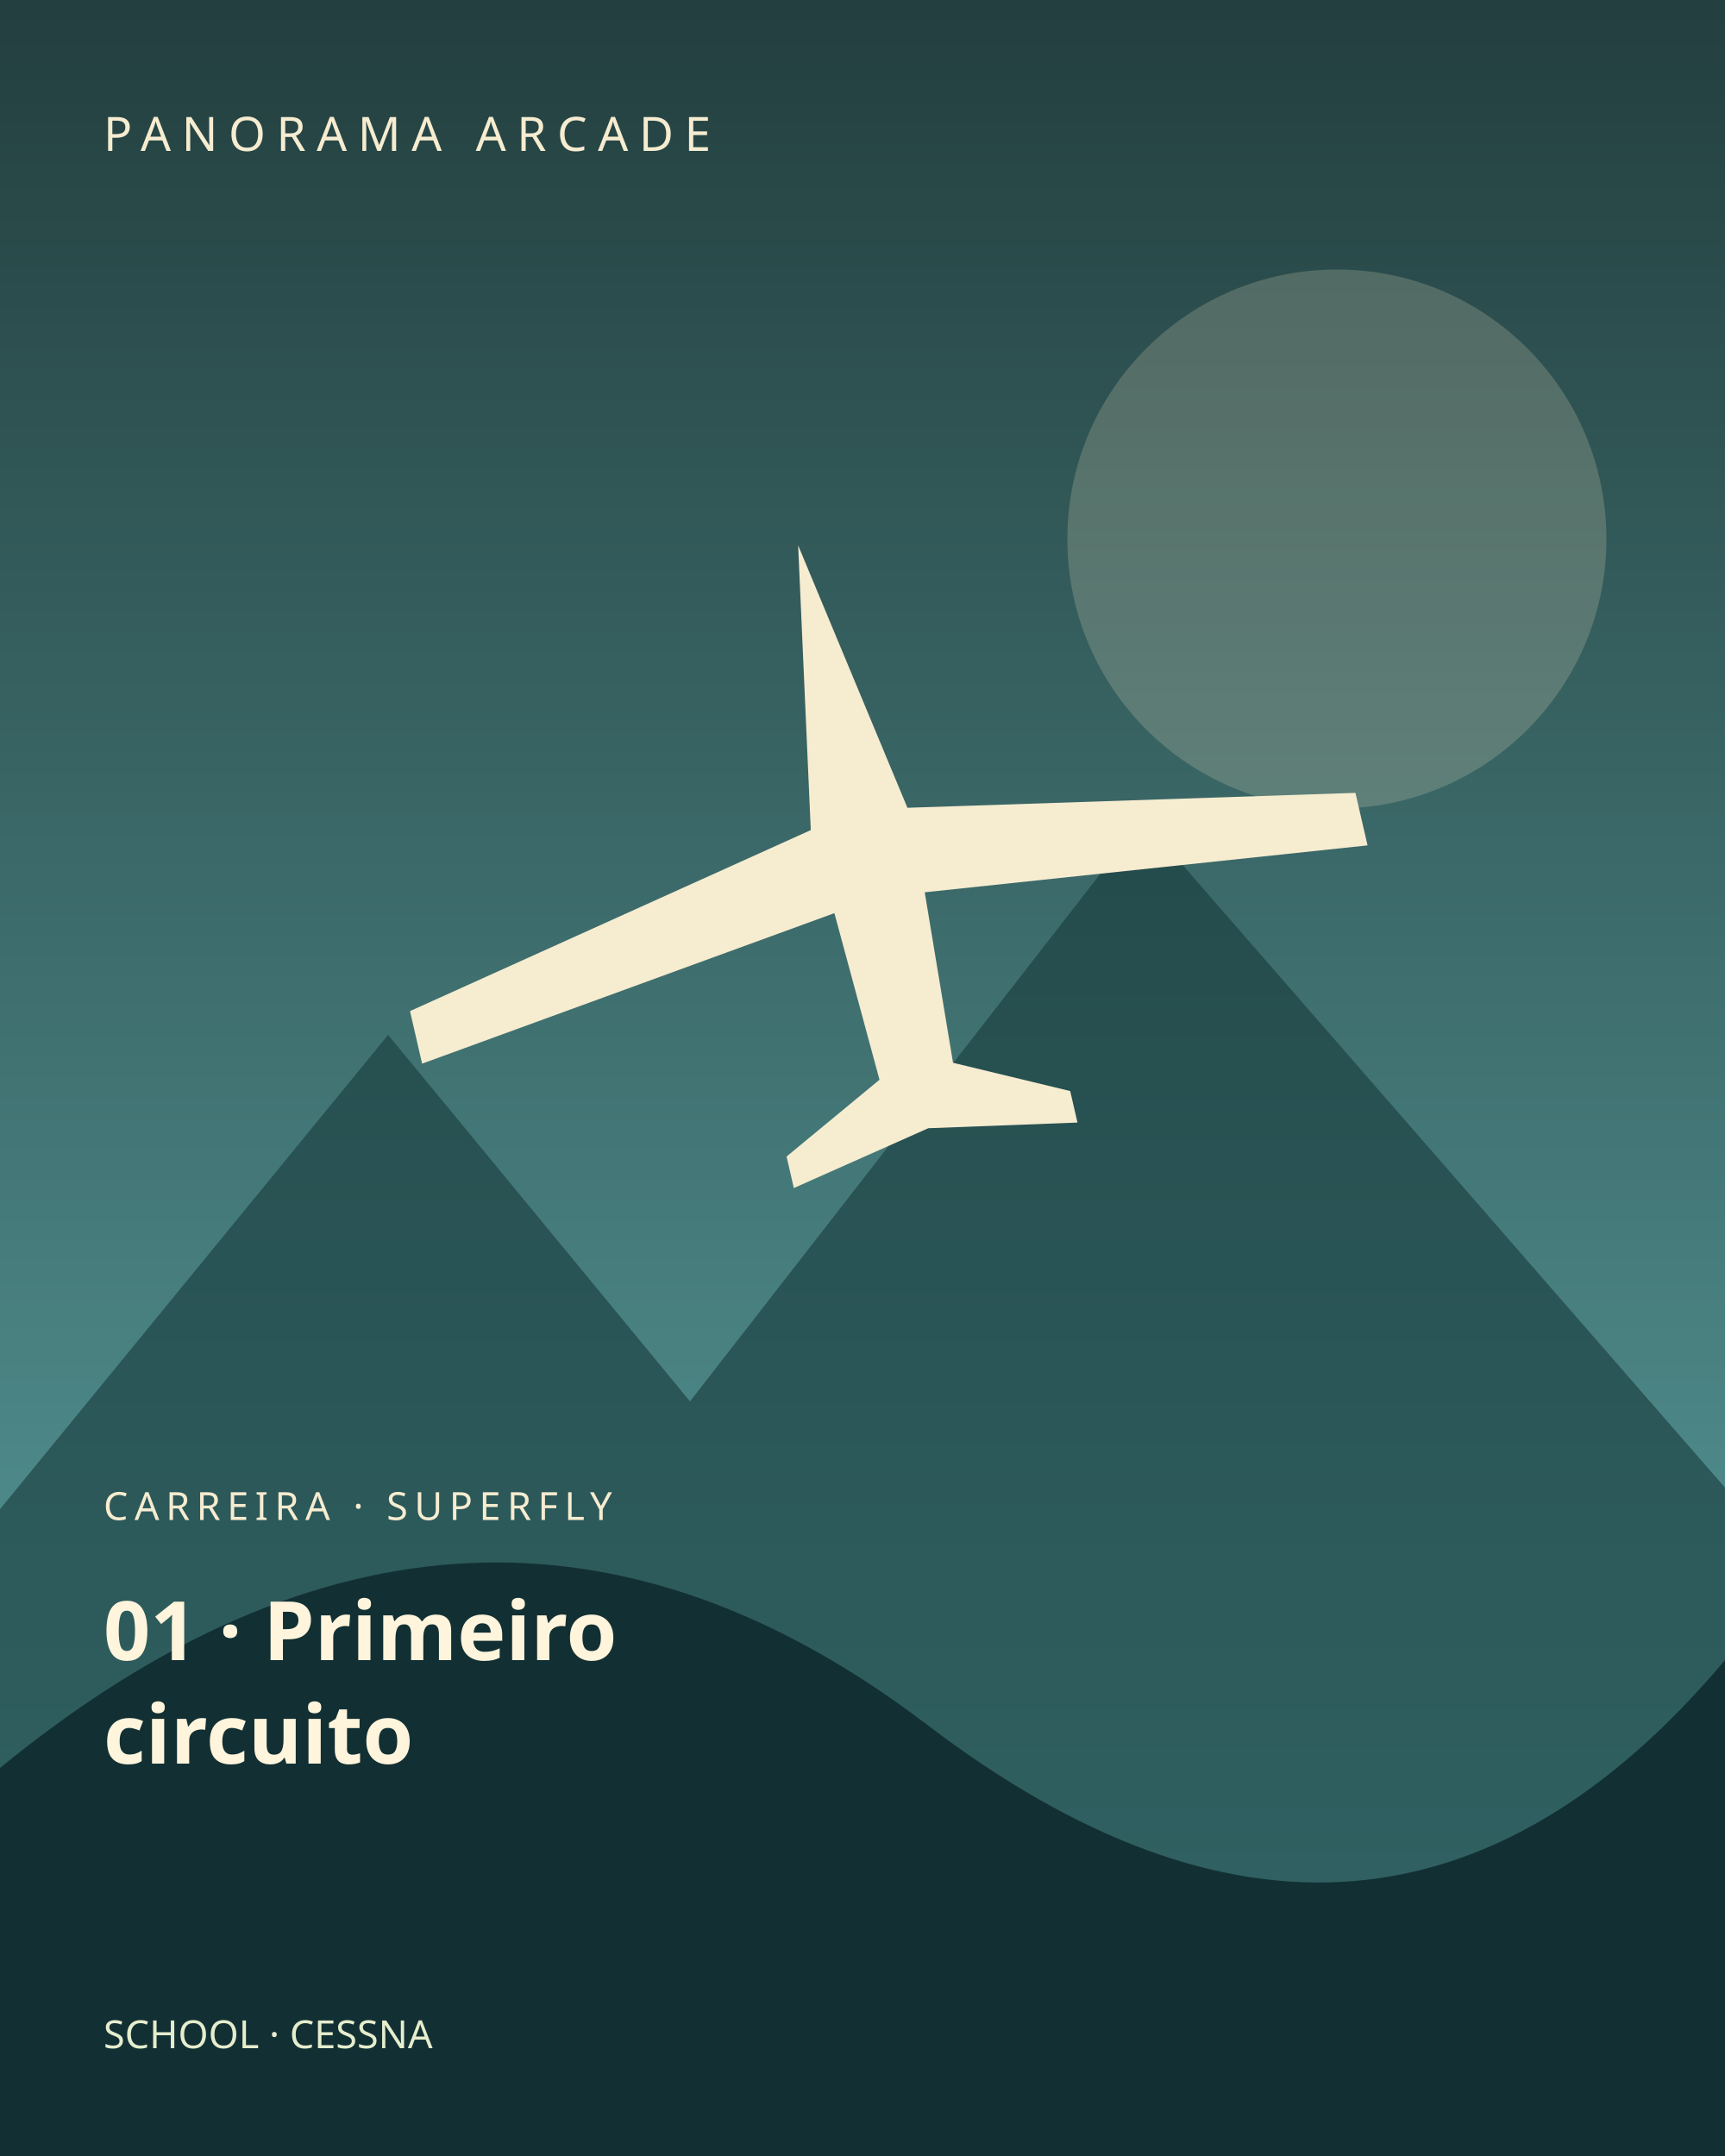
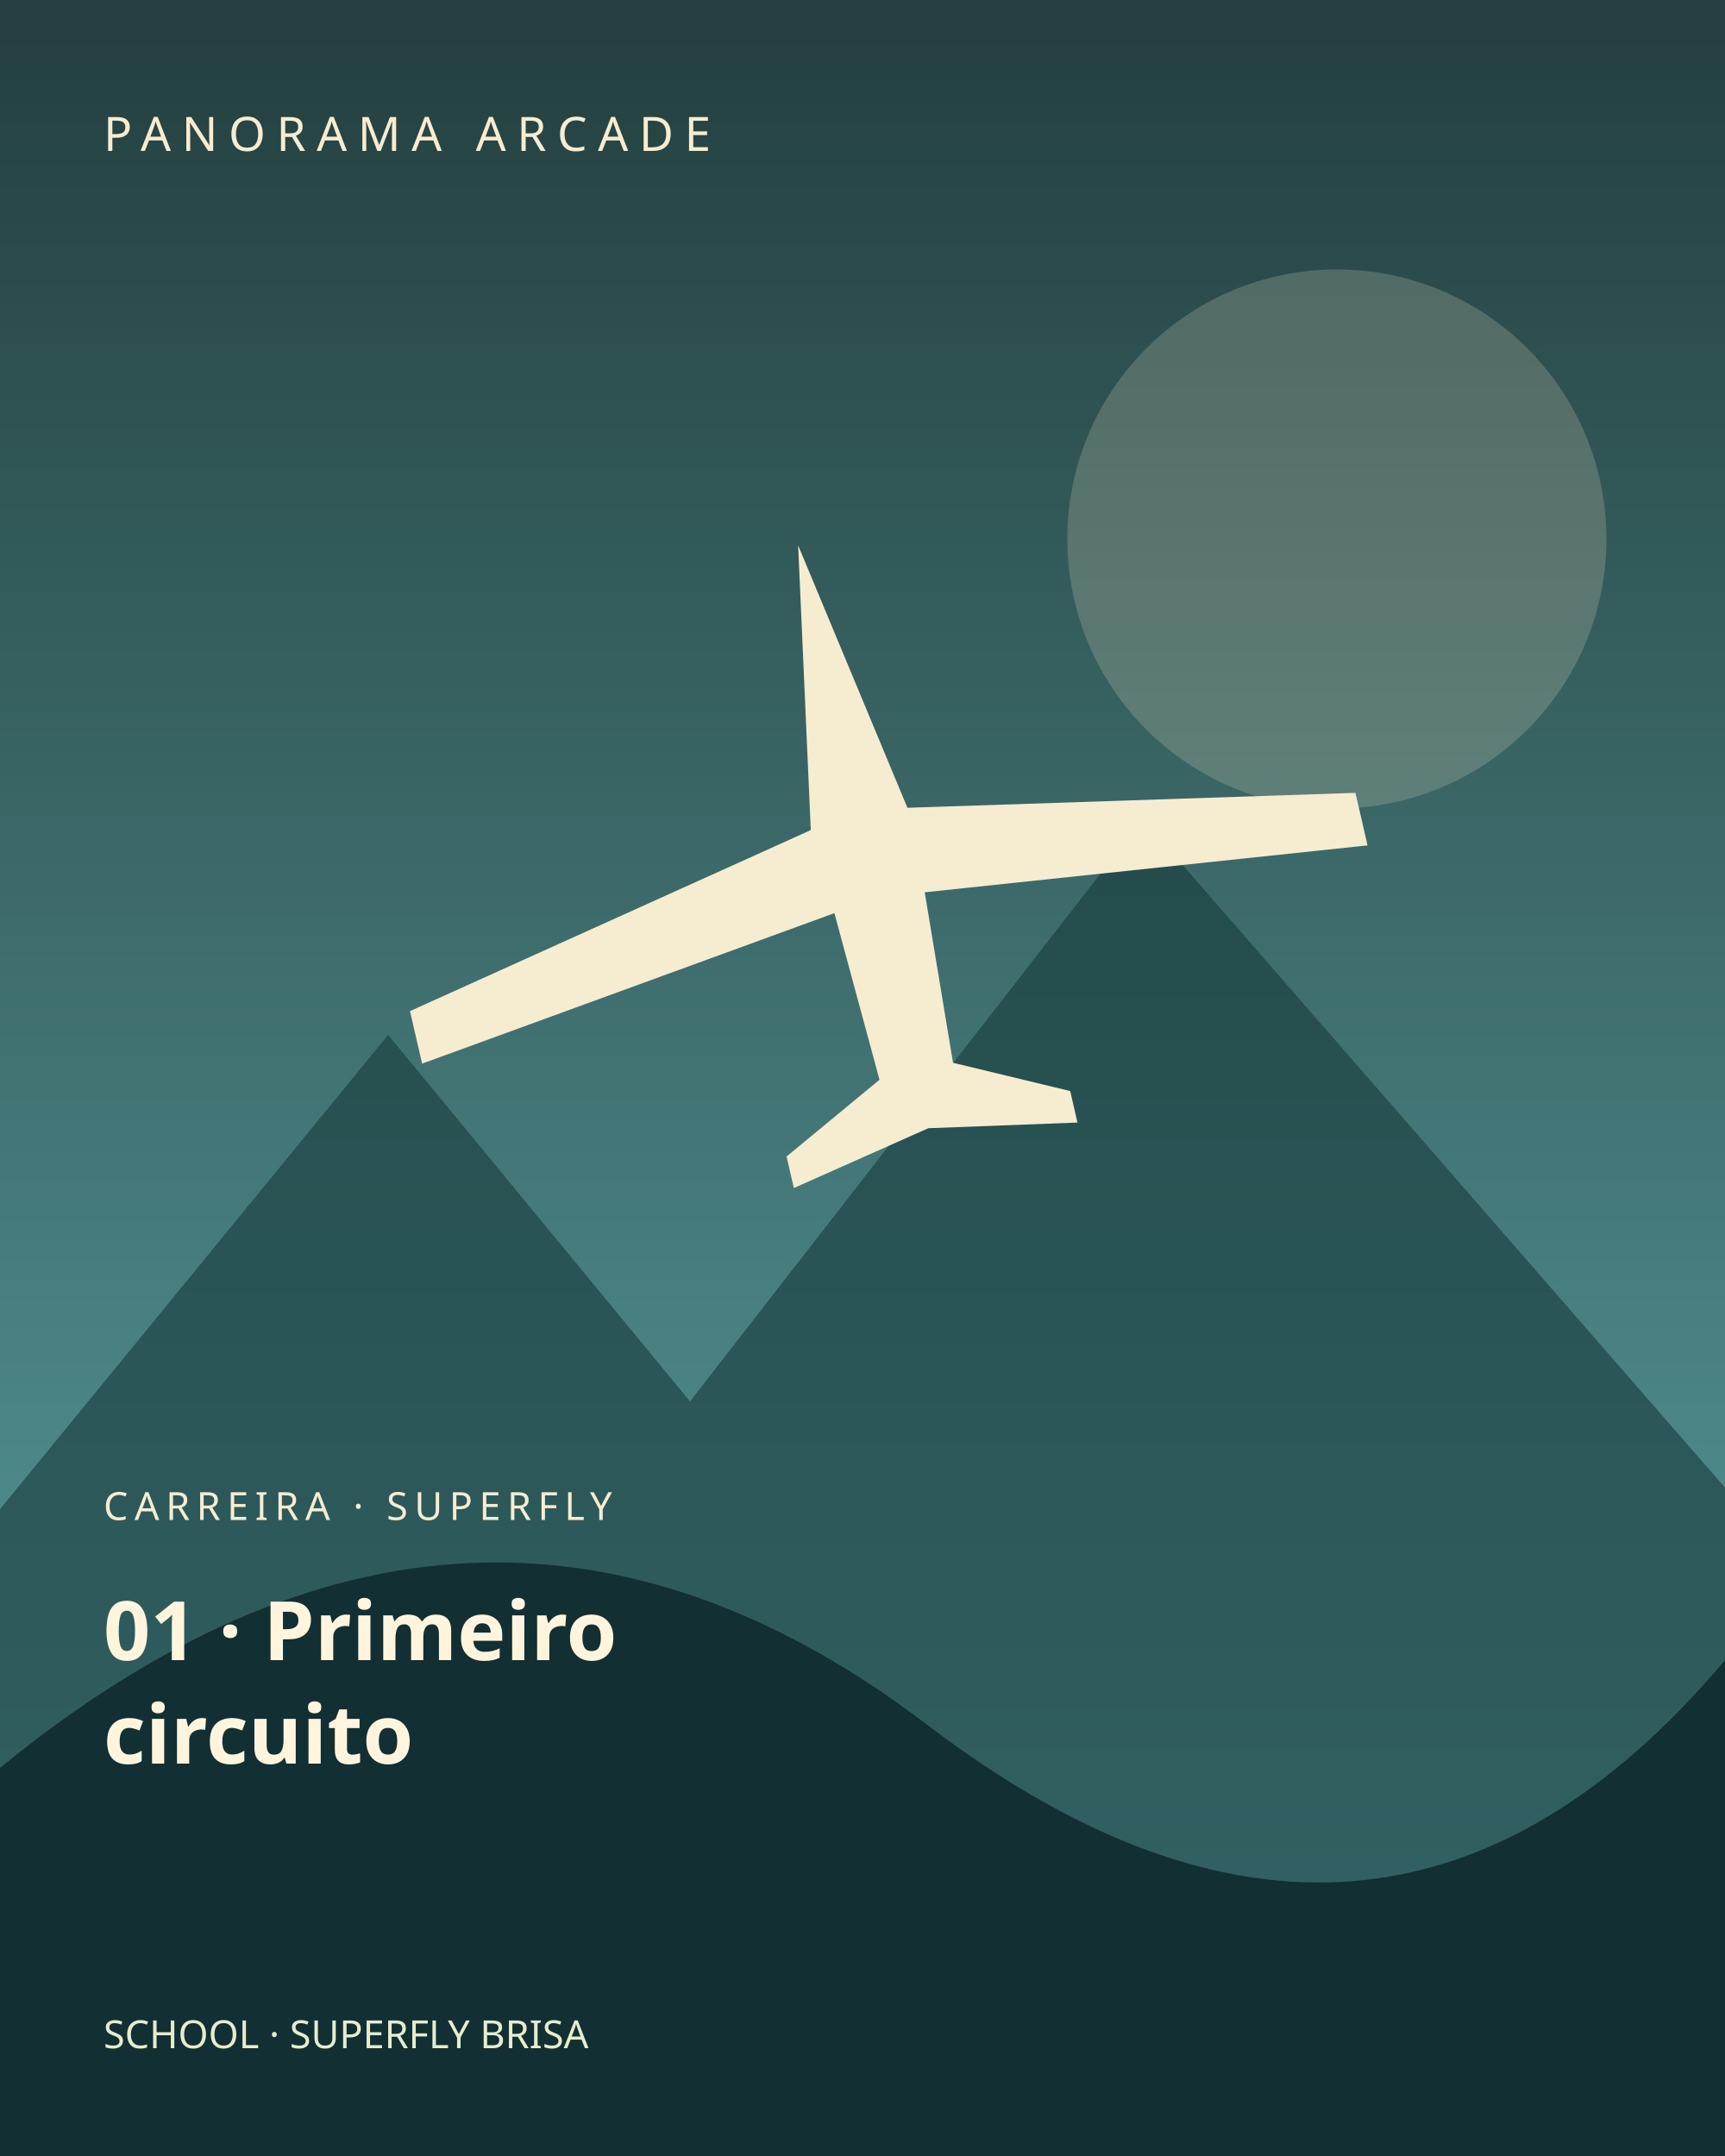
<svg xmlns="http://www.w3.org/2000/svg" width="800" height="1000" viewBox="0 0 800 1000">
  <defs>
    <linearGradient id="sky" x2="0" y2="1">
      <stop stop-color="hsl(180,28%,19%)" />
      <stop offset="1" stop-color="hsl(180,30%,52%)" />
    </linearGradient>
  </defs>
  <rect width="800" height="1000" fill="url(#sky)" />
  <circle cx="620" cy="250" r="125" fill="#f1e8c5" opacity=".2" />
  <path d="M0 700L180 480 320 650 530 380 800 690V1000H0" fill="#16383b" opacity=".6" />
  <path d="M0 820Q220 640 430 800T800 770V1000H0" fill="#123033" />
  <path d="M180 420L380 380 404 250 426 380 630 420 630 445 425 420 420 500 470 525 470 540 402 527 335 540 335 525 385 500 382 420 180 445Z" fill="#f6ecd0" transform="rotate(-13 400 400)" />
  <text x="48" y="70" fill="#f6ecd0" font-family="sans-serif" font-size="22" letter-spacing="5">PANORAMA ARCADE</text>
  <text x="48" y="705" fill="#f6ecd0" font-family="sans-serif" font-size="18" letter-spacing="3">CARREIRA · SUPERFLY</text>
  <text x="48" y="770" fill="#fff4dc" font-family="sans-serif" font-weight="bold" font-size="38">01 · Primeiro</text>
  <text x="48" y="818" fill="#fff4dc" font-family="sans-serif" font-weight="bold" font-size="38">circuito</text>
-   <text x="48" y="950" fill="#e6edcd" font-family="sans-serif" font-size="18">SCHOOL · CESSNA</text>
+   <text x="48" y="950" fill="#e6edcd" font-family="sans-serif" font-size="18">SCHOOL · SUPERFLY BRISA</text>
</svg>
